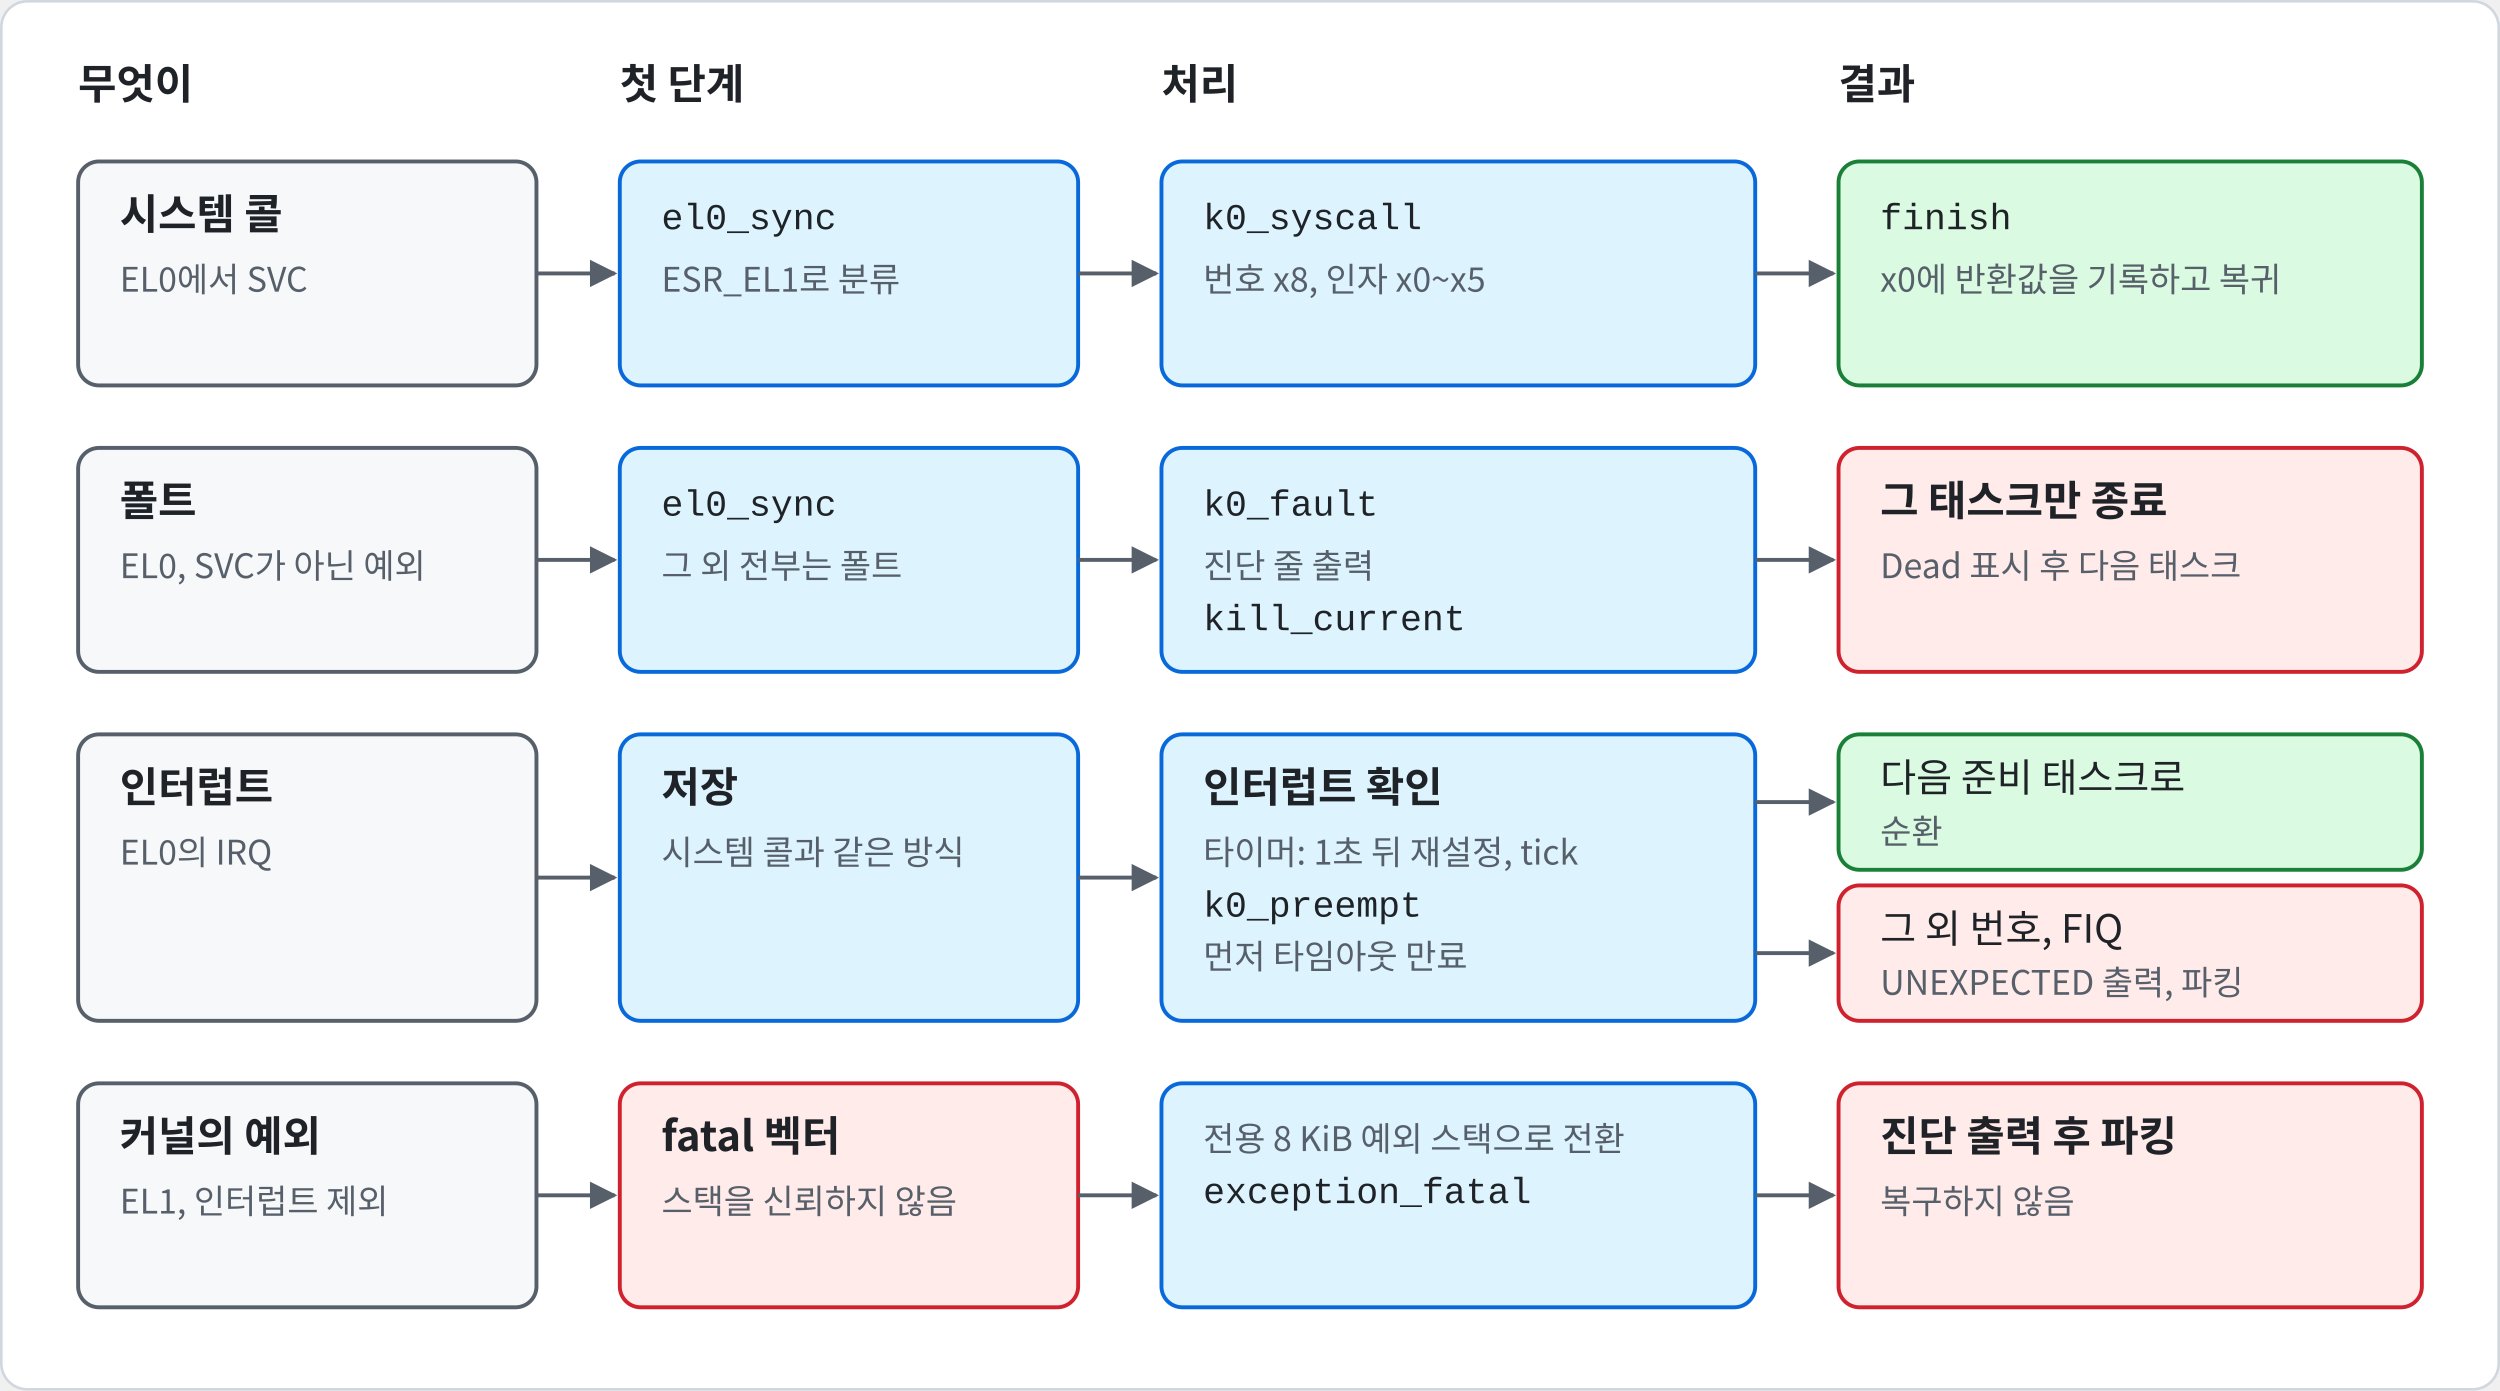
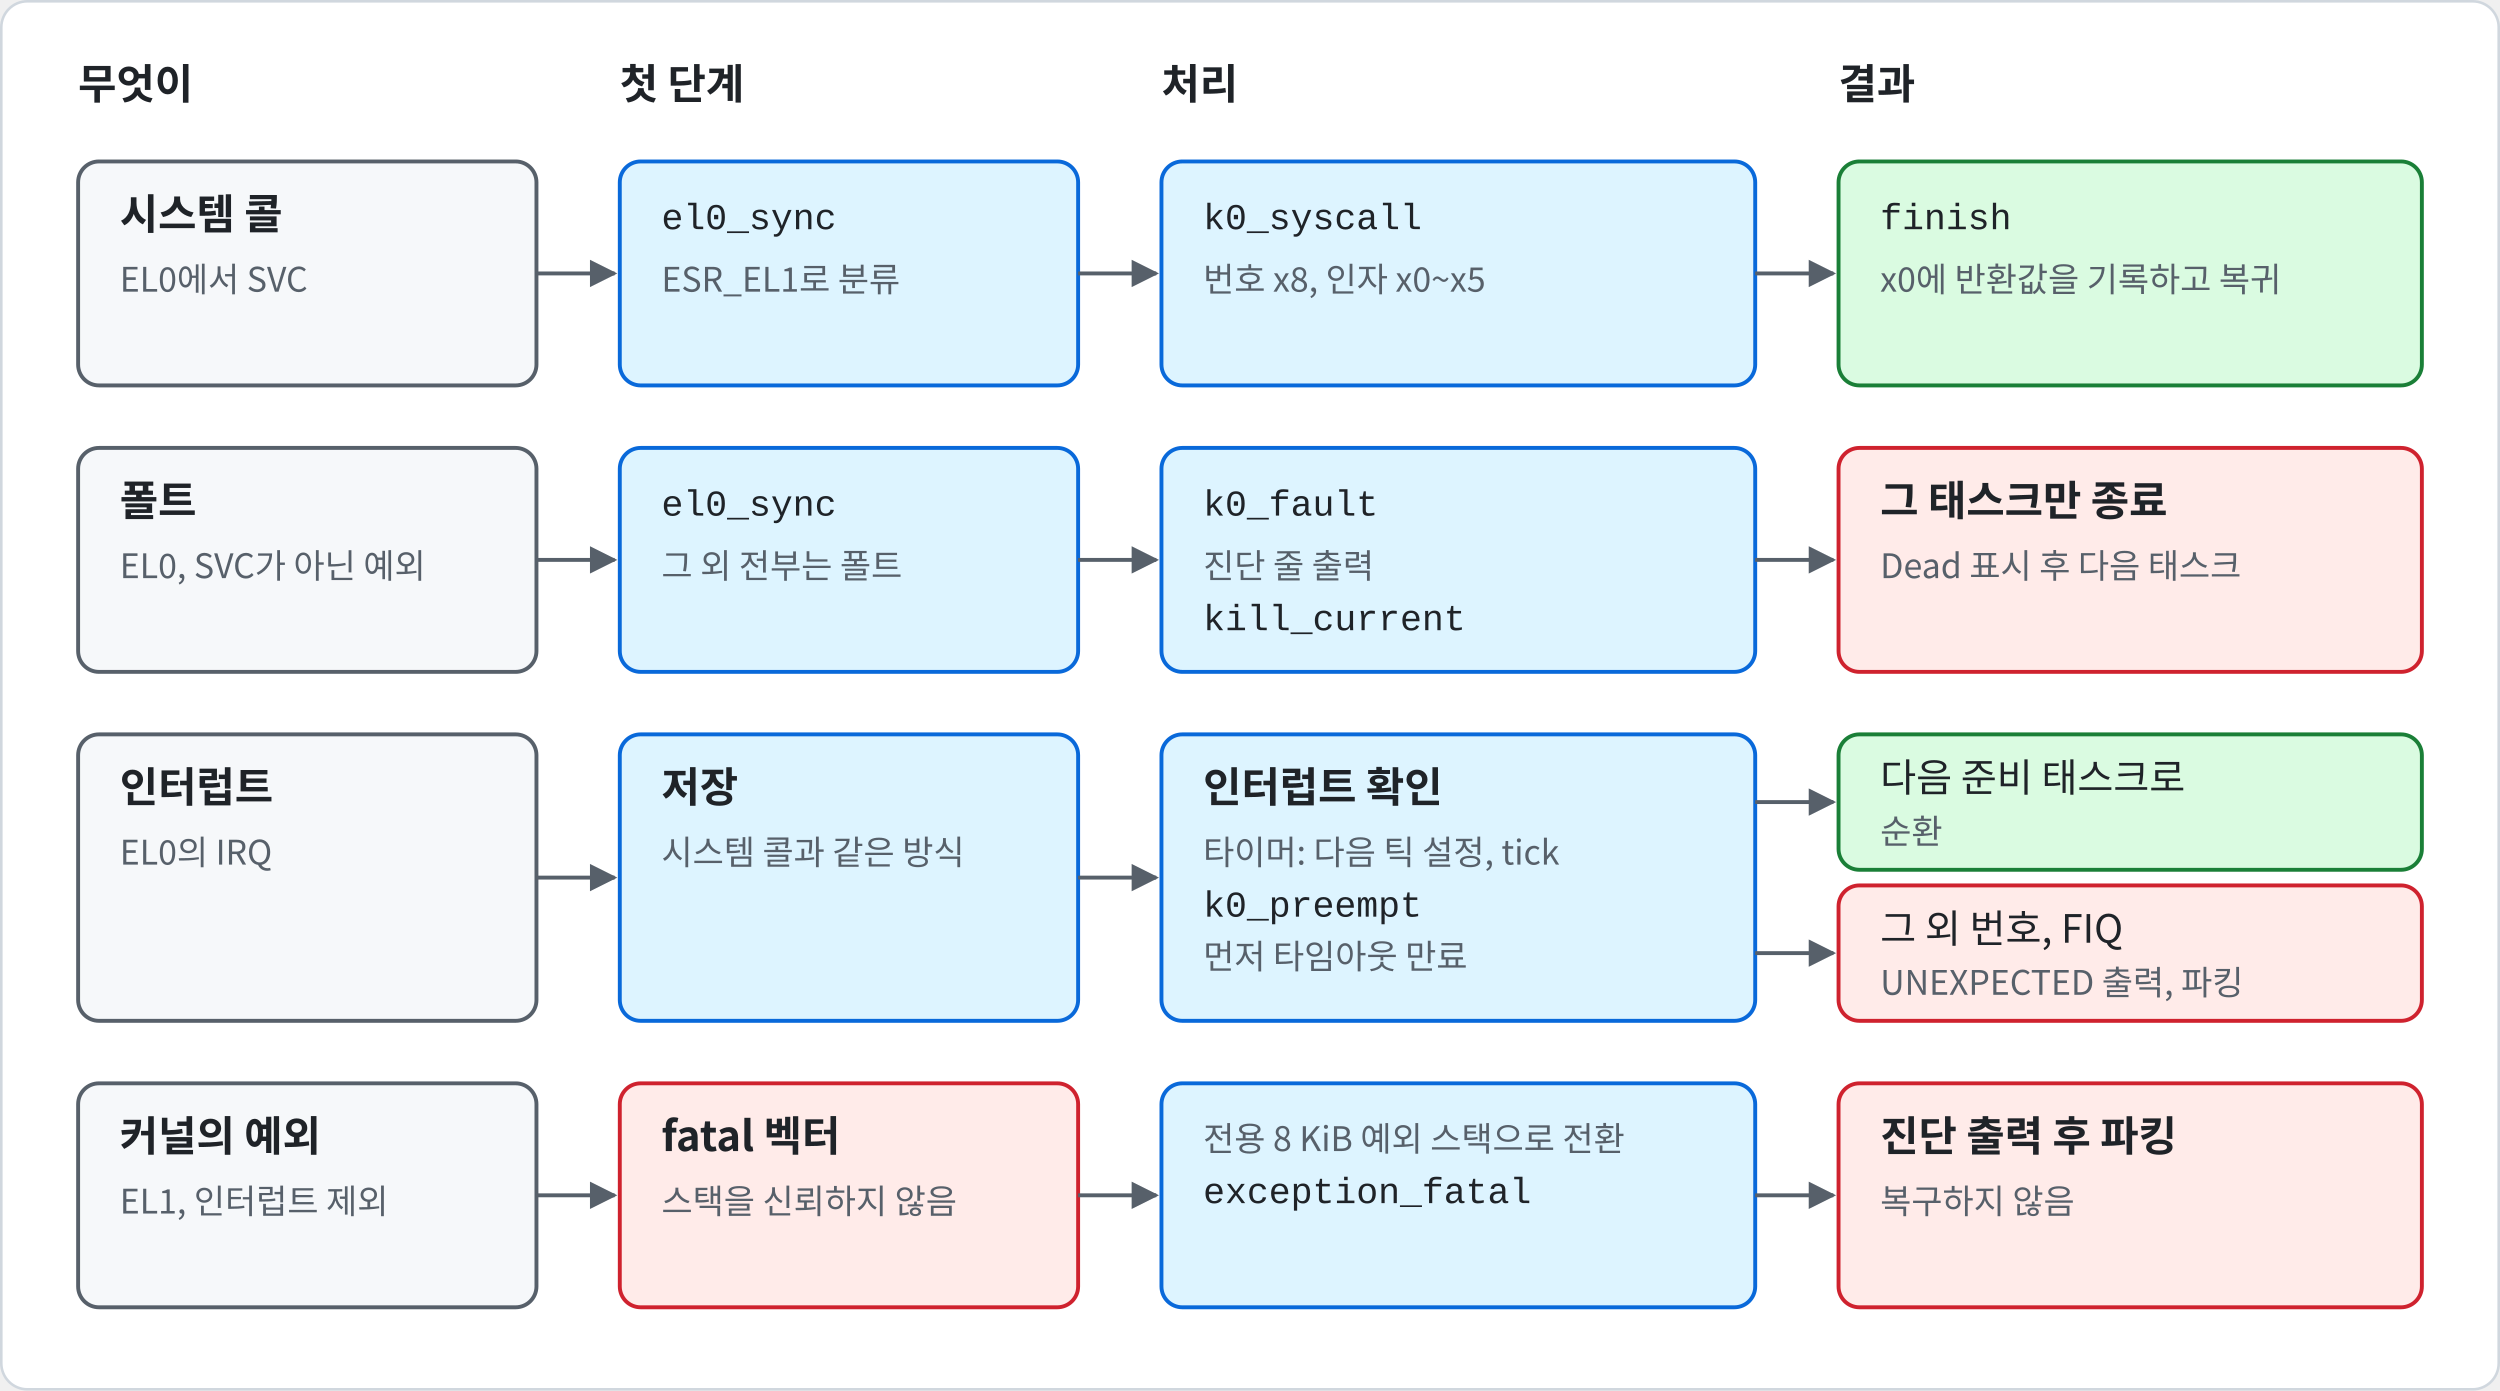
<svg xmlns="http://www.w3.org/2000/svg" viewBox="0 0 960 534" width="960" height="534" role="img" aria-labelledby="title desc">
  <style>
    .bg { fill: #ffffff; stroke: #d0d7de; stroke-width: 1; }
    .box { fill: #f6f8fa; stroke: #57606a; stroke-width: 1.5; }
    .kernel { fill: #ddf4ff; stroke: #0969da; stroke-width: 1.5; }
    .user { fill: #dafbe1; stroke: #1a7f37; stroke-width: 1.5; }
    .ext { fill: #fff8c5; stroke: #9a6700; stroke-width: 1.5; }
    .warn { fill: #ffebe9; stroke: #cf222e; stroke-width: 1.5; }
    .t { font-family: -apple-system, BlinkMacSystemFont, 'Segoe UI', 'Apple SD Gothic Neo', 'Malgun Gothic', 'Noto Sans KR', 'Noto Sans CJK KR', sans-serif; font-size: 15px; fill: #1f2328; }
    .h { font-weight: 600; font-size: 16px; }
    .s { font-size: 13px; fill: #57606a; }
    .m { font-family: ui-monospace, SFMono-Regular, Menlo, Consolas, 'Liberation Mono', monospace; font-size: 14px; fill: #1f2328; }
    .line { stroke: #57606a; stroke-width: 1.5; fill: none; }
    .off { stroke: #8c959f; stroke-width: 1.5; stroke-dasharray: 5 5; fill: none; }
  </style>
  <defs>
    <marker id="arrow" viewBox="0 0 10 10" refX="9" refY="5" markerWidth="7" markerHeight="7" orient="auto-start-reverse">
      <path d="M 0 0 L 10 5 L 0 10 z" fill="#57606a" />
    </marker>
  </defs>
  <rect class="bg" x="0.5" y="0.5" width="959" height="533" rx="10" />
  <text class="t h" x="30" y="38">무엇이</text>
  <text class="t h" x="238" y="38">첫 단계</text>
  <text class="t h" x="446" y="38">처리</text>
  <text class="t h" x="706" y="38">결과</text>
  <rect class="box" x="30" y="62" width="176" height="86" rx="8" />
  <text class="t h" x="46" y="88">시스템 콜</text>
  <text class="t s" x="46" y="112">EL0에서 SVC</text>
  <rect class="kernel" x="238" y="62" width="176" height="86" rx="8" />
  <text class="m" x="254" y="88">el0_sync</text>
  <text class="t s" x="254" y="112">ESR_EL1로 분류</text>
  <rect class="kernel" x="446" y="62" width="228" height="86" rx="8" />
  <text class="m" x="462" y="88">k0_syscall</text>
  <text class="t s" x="462" y="112">번호 x8, 인자 x0~x5</text>
  <rect class="user" x="706" y="62" width="224" height="86" rx="8" />
  <text class="m" x="722" y="88">finish</text>
  <text class="t s" x="722" y="112">x0에 반환값을 기록하고 복귀</text>
  <line class="line" x1="206" y1="105" x2="236" y2="105" marker-end="url(#arrow)" />
  <line class="line" x1="414" y1="105" x2="444" y2="105" marker-end="url(#arrow)" />
  <line class="line" x1="674" y1="105" x2="704" y2="105" marker-end="url(#arrow)" />
  <rect class="box" x="30" y="172" width="176" height="86" rx="8" />
  <text class="t h" x="46" y="198">폴트</text>
  <text class="t s" x="46" y="222">EL0, SVC가 아닌 예외</text>
  <rect class="kernel" x="238" y="172" width="176" height="86" rx="8" />
  <text class="m" x="254" y="198">el0_sync</text>
  <text class="t s" x="254" y="222">그 외 전부는 폴트</text>
  <rect class="kernel" x="446" y="172" width="228" height="86" rx="8" />
  <text class="m" x="462" y="198">k0_fault</text>
  <text class="t s" x="462" y="222">진단 줄 출력</text>
  <text class="m" x="462" y="242">kill_current</text>
  <rect class="warn" x="706" y="172" width="224" height="86" rx="8" />
  <text class="t h" x="722" y="198">그 태스크만 종료</text>
  <text class="t s" x="722" y="222">Dead 표시 후 다음 태스크</text>
  <line class="line" x1="206" y1="215" x2="236" y2="215" marker-end="url(#arrow)" />
  <line class="line" x1="414" y1="215" x2="444" y2="215" marker-end="url(#arrow)" />
  <line class="line" x1="674" y1="215" x2="704" y2="215" marker-end="url(#arrow)" />
  <rect class="box" x="30" y="282" width="176" height="110" rx="8" />
  <text class="t h" x="46" y="308">인터럽트</text>
  <text class="t s" x="46" y="332">EL0의 IRQ</text>
  <rect class="kernel" x="238" y="282" width="176" height="110" rx="8" />
  <text class="t h" x="254" y="308">저장</text>
  <text class="t s" x="254" y="332">시스템 콜과 같은 방식</text>
  <rect class="kernel" x="446" y="282" width="228" height="110" rx="8" />
  <text class="t h" x="462" y="308">인터럽트 확인</text>
-   <text class="t s" x="462" y="332">타이머: 1초 뒤 재설정, tick</text>
+   <text class="t s" x="462" y="332">타이머: 다음 틱 설정, tick</text>
  <text class="m" x="462" y="352">k0_preempt</text>
  <text class="t s" x="462" y="372">먼저 타임아웃 만료</text>
  <line class="line" x1="206" y1="337" x2="236" y2="337" marker-end="url(#arrow)" />
  <line class="line" x1="414" y1="337" x2="444" y2="337" marker-end="url(#arrow)" />
  <rect class="box" x="30" y="416" width="176" height="86" rx="8" />
  <text class="t h" x="46" y="442">커널의 예외</text>
  <text class="t s" x="46" y="466">EL1, 인터럽트 제외</text>
  <rect class="warn" x="238" y="416" width="176" height="86" rx="8" />
  <text class="t h" x="254" y="442">fatal 벡터</text>
  <text class="t s" x="254" y="466">스택을 신뢰하지 않음</text>
  <rect class="kernel" x="446" y="416" width="228" height="86" rx="8" />
  <text class="t s" x="462" y="442">전용 8 KiB 예외 스택으로 전환</text>
  <text class="m" x="462" y="462">exception_fatal</text>
  <rect class="warn" x="706" y="416" width="224" height="86" rx="8" />
  <text class="t h" x="722" y="442">진단 출력 후 파킹</text>
  <text class="t s" x="722" y="466">복구하지 않음</text>
  <line class="line" x1="206" y1="459" x2="236" y2="459" marker-end="url(#arrow)" />
  <line class="line" x1="414" y1="459" x2="444" y2="459" marker-end="url(#arrow)" />
  <line class="line" x1="674" y1="459" x2="704" y2="459" marker-end="url(#arrow)" />
  <rect class="user" x="706" y="282" width="224" height="52" rx="8" />
  <text class="t" x="722" y="304">다음 준비 태스크로</text>
  <text class="t s" x="722" y="324">순환</text>
  <rect class="warn" x="706" y="340" width="224" height="52" rx="8" />
  <text class="t" x="722" y="362">그 외 번호, FIQ</text>
  <text class="t s" x="722" y="382">UNEXPECTED 출력, 파킹</text>
  <line class="line" x1="674" y1="308" x2="704" y2="308" marker-end="url(#arrow)" />
  <line class="line" x1="674" y1="366" x2="704" y2="366" marker-end="url(#arrow)" />
</svg>
